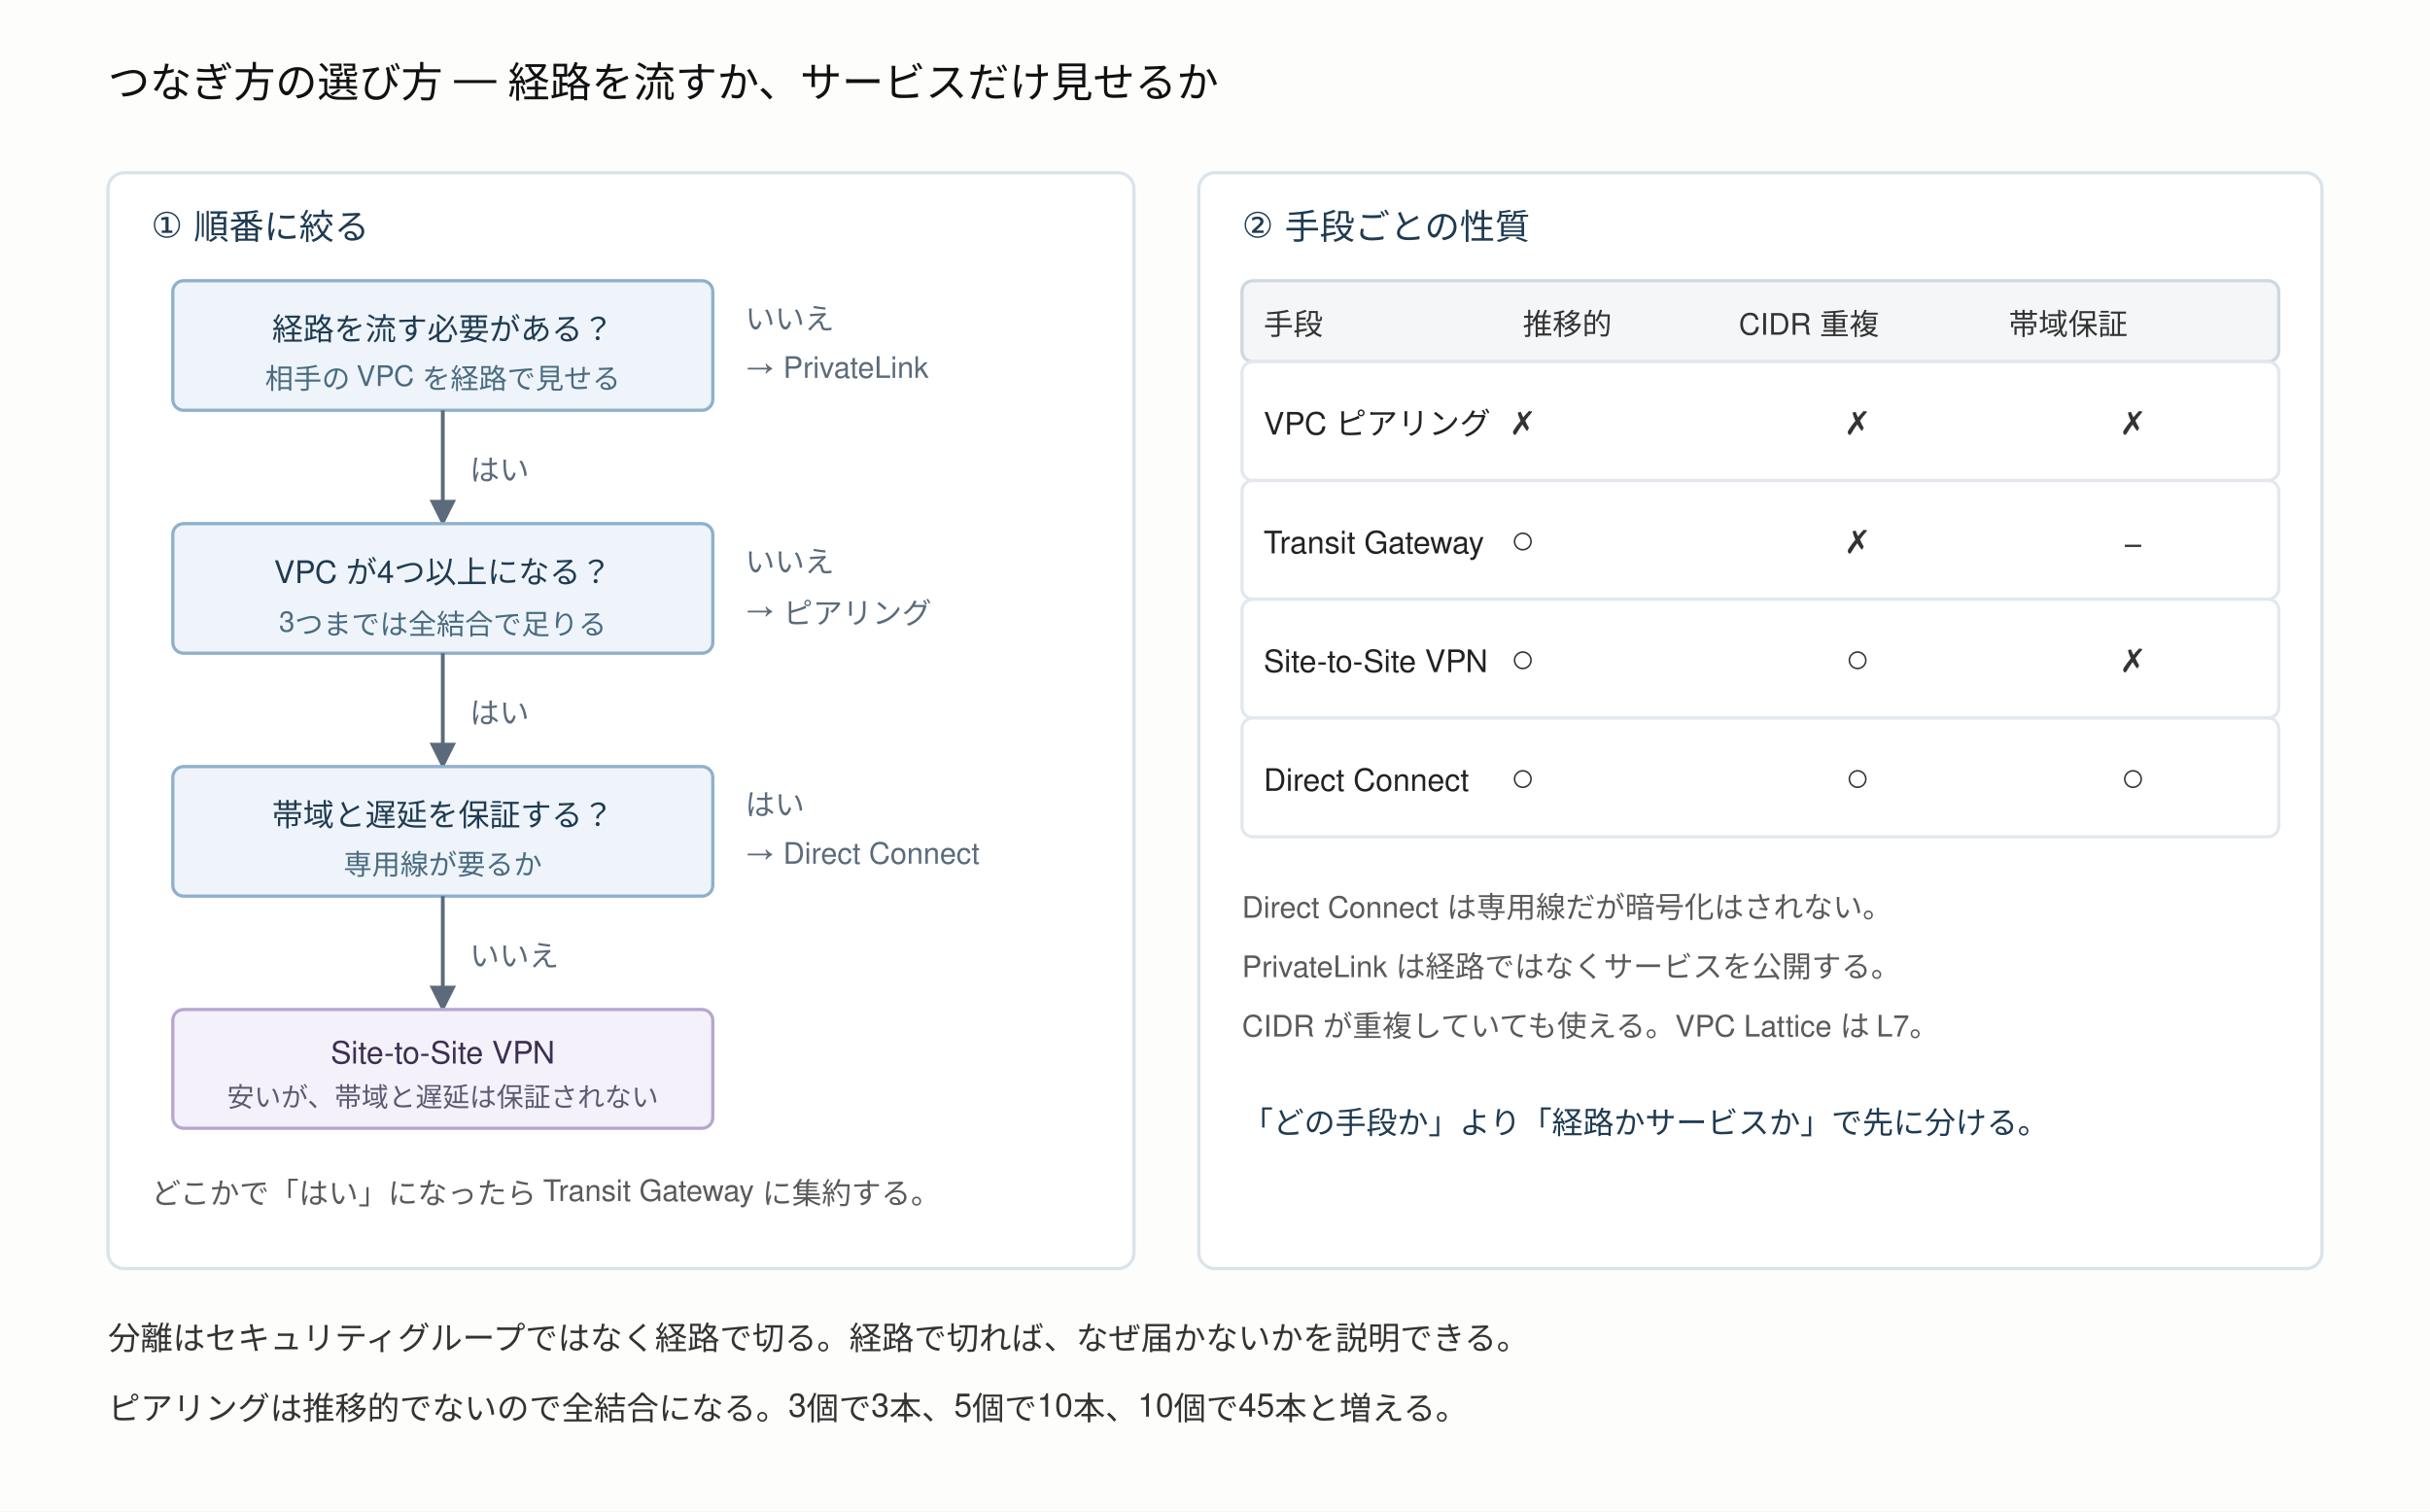
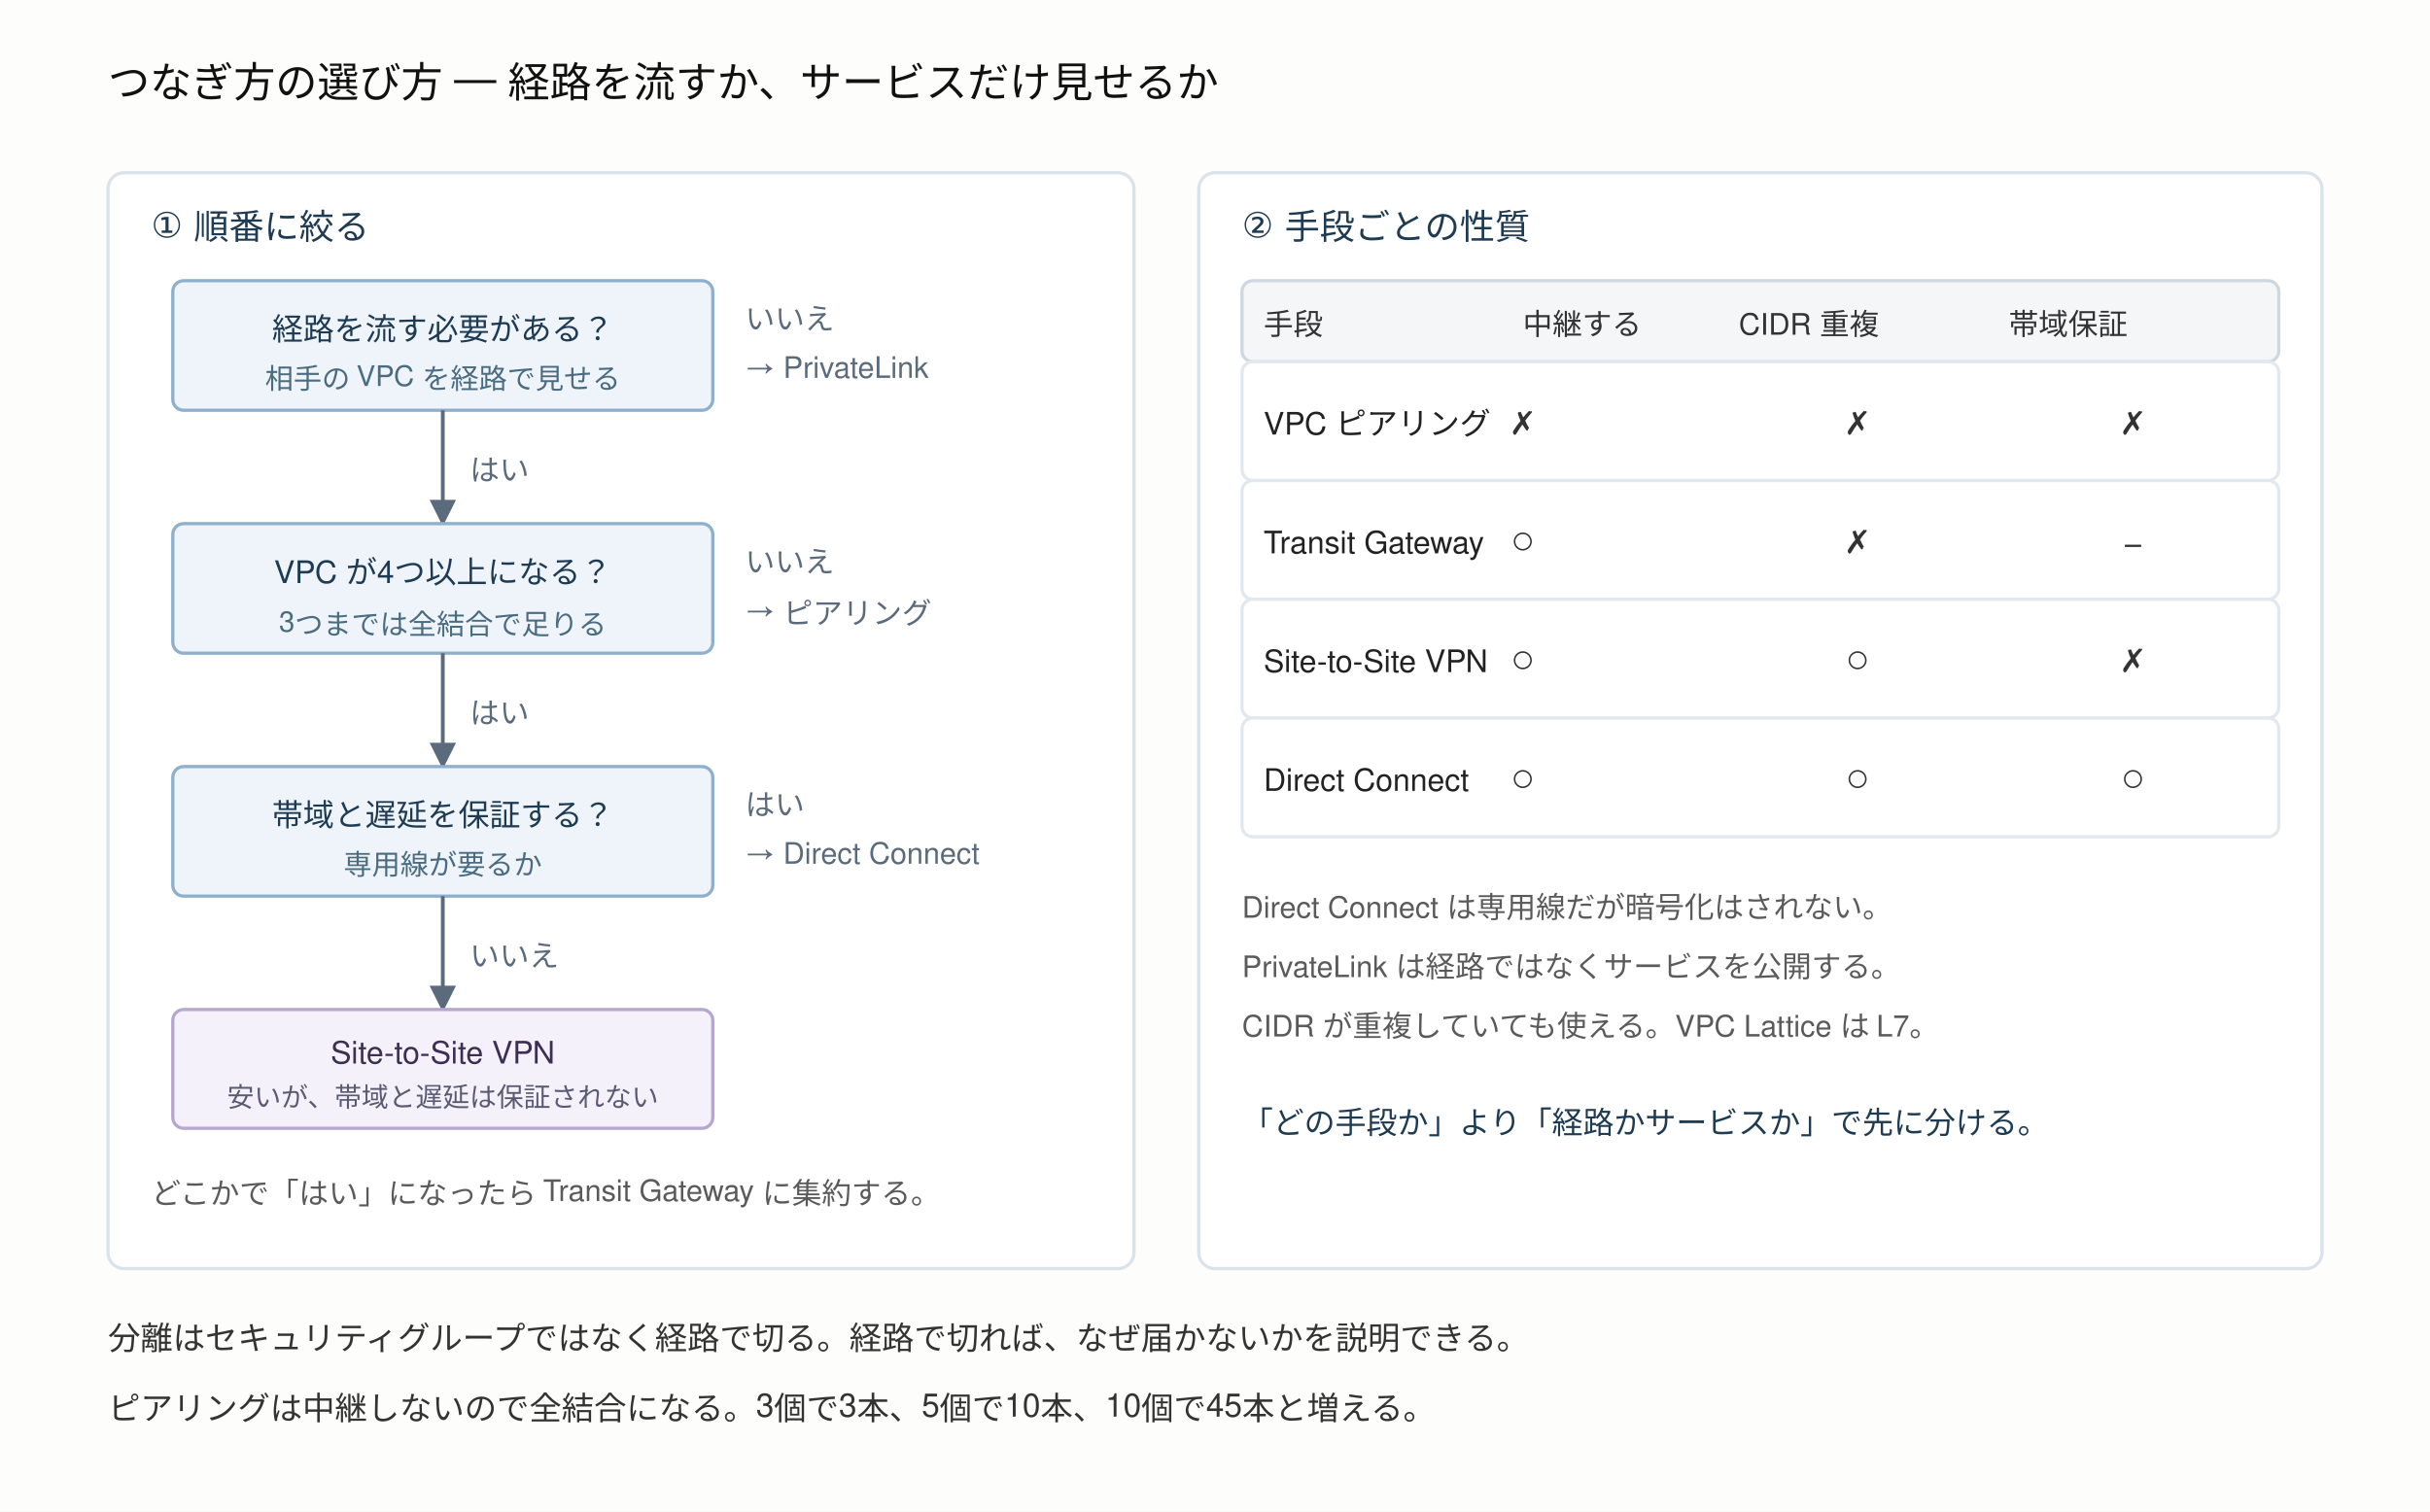
<svg xmlns="http://www.w3.org/2000/svg" width="900" height="560" viewBox="0 0 900 560" font-family="Noto Sans JP,Helvetica,sans-serif">
  <defs>
    <marker id="ah" viewBox="0 0 10 10" refX="9" refY="5" markerWidth="7" markerHeight="7" orient="auto-start-reverse">
      <path d="M 0 0 L 10 5 L 0 10 z" fill="#5b6b7b" />
    </marker>
  </defs>
  <rect width="900" height="560" fill="#fdfdfb" />
  <text x="40" y="36" font-size="15.5" fill="#111" text-anchor="start">つなぎ方の選び方 — 経路を流すか、サービスだけ見せるか</text>
  <rect x="40" y="64" width="380" height="406" rx="6" fill="#ffffff" stroke="#dbe3ea" stroke-width="1.2" />
  <text x="56" y="88" font-size="13" fill="#1f3b52" text-anchor="start">① 順番に絞る</text>
  <rect x="64" y="104" width="200" height="48" rx="4" fill="#eef4fa" stroke="#8fb0cc" stroke-width="1.2" />
  <text x="164" y="126" font-size="11.5" fill="#1f3b52" text-anchor="middle">経路を流す必要がある？</text>
  <text x="164" y="144" font-size="10.5" fill="#4a6b80" text-anchor="middle">相手の VPC を経路で見せる</text>
  <text x="276" y="122" font-size="11" fill="#5b6b7b" text-anchor="start">いいえ</text>
  <text x="276" y="140" font-size="11" fill="#5b6b7b" text-anchor="start">→ PrivateLink</text>
  <line x1="164" y1="152" x2="164" y2="194" stroke="#5b6b7b" stroke-width="1.4" marker-end="url(#ah)" />
  <text x="174" y="178" font-size="11" fill="#5b6b7b" text-anchor="start">はい</text>
  <rect x="64" y="194" width="200" height="48" rx="4" fill="#eef4fa" stroke="#8fb0cc" stroke-width="1.2" />
  <text x="164" y="216" font-size="11.5" fill="#1f3b52" text-anchor="middle">VPC が4つ以上になる？</text>
  <text x="164" y="234" font-size="10.5" fill="#4a6b80" text-anchor="middle">3つまでは全結合で足りる</text>
  <text x="276" y="212" font-size="11" fill="#5b6b7b" text-anchor="start">いいえ</text>
  <text x="276" y="230" font-size="11" fill="#5b6b7b" text-anchor="start">→ ピアリング</text>
  <line x1="164" y1="242" x2="164" y2="284" stroke="#5b6b7b" stroke-width="1.4" marker-end="url(#ah)" />
  <text x="174" y="268" font-size="11" fill="#5b6b7b" text-anchor="start">はい</text>
  <rect x="64" y="284" width="200" height="48" rx="4" fill="#eef4fa" stroke="#8fb0cc" stroke-width="1.2" />
  <text x="164" y="306" font-size="11.5" fill="#1f3b52" text-anchor="middle">帯域と遅延を保証する？</text>
  <text x="164" y="324" font-size="10.5" fill="#4a6b80" text-anchor="middle">専用線が要るか</text>
  <text x="276" y="302" font-size="11" fill="#5b6b7b" text-anchor="start">はい</text>
  <text x="276" y="320" font-size="11" fill="#5b6b7b" text-anchor="start">→ Direct Connect</text>
  <line x1="164" y1="332" x2="164" y2="374" stroke="#5b6b7b" stroke-width="1.4" marker-end="url(#ah)" />
  <text x="174" y="358" font-size="11" fill="#5b6b7b" text-anchor="start">いいえ</text>
  <rect x="64" y="374" width="200" height="44" rx="4" fill="#f4f1fa" stroke="#b6a7cf" stroke-width="1.2" />
  <text x="164" y="394" font-size="11.5" fill="#3c2f52" text-anchor="middle">Site-to-Site VPN</text>
  <text x="164" y="410" font-size="10" fill="#5a5a72" text-anchor="middle">安いが、帯域と遅延は保証されない</text>
  <text x="56" y="446" font-size="11" fill="#5a5a5a" text-anchor="start">どこかで「はい」になったら Transit Gateway に集約する。</text>
  <rect x="444" y="64" width="416" height="406" rx="6" fill="#ffffff" stroke="#dbe3ea" stroke-width="1.2" />
  <text x="460" y="88" font-size="13" fill="#1f3b52" text-anchor="start">② 手段ごとの性質</text>
  <rect x="460" y="104" width="384" height="30" rx="4" fill="#f4f6f8" stroke="#cfd8df" stroke-width="1.2" />
  <text x="468" y="124" font-size="11" fill="#333" text-anchor="start">手段</text>
-   <text x="564" y="124" font-size="11" fill="#333" text-anchor="start">推移的</text>
+   <text x="564" y="124" font-size="11" fill="#333" text-anchor="start">中継する</text>
  <text x="644" y="124" font-size="11" fill="#333" text-anchor="start">CIDR 重複</text>
  <text x="744" y="124" font-size="11" fill="#333" text-anchor="start">帯域保証</text>
  <rect x="460" y="134" width="384" height="44" rx="4" fill="#ffffff" stroke="#e2e8ed" stroke-width="1.2" />
  <text x="468" y="161" font-size="11.5" fill="#222" text-anchor="start">VPC ピアリング</text>
  <text x="564" y="161" font-size="12" fill="#333" text-anchor="middle">✗</text>
  <text x="688" y="161" font-size="12" fill="#333" text-anchor="middle">✗</text>
  <text x="790" y="161" font-size="12" fill="#333" text-anchor="middle">✗</text>
  <rect x="460" y="178" width="384" height="44" rx="4" fill="#ffffff" stroke="#e2e8ed" stroke-width="1.2" />
  <text x="468" y="205" font-size="11.5" fill="#222" text-anchor="start">Transit Gateway</text>
  <text x="564" y="205" font-size="12" fill="#333" text-anchor="middle">○</text>
  <text x="688" y="205" font-size="12" fill="#333" text-anchor="middle">✗</text>
  <text x="790" y="205" font-size="12" fill="#333" text-anchor="middle">−</text>
  <rect x="460" y="222" width="384" height="44" rx="4" fill="#ffffff" stroke="#e2e8ed" stroke-width="1.2" />
  <text x="468" y="249" font-size="11.5" fill="#222" text-anchor="start">Site-to-Site VPN</text>
  <text x="564" y="249" font-size="12" fill="#333" text-anchor="middle">○</text>
  <text x="688" y="249" font-size="12" fill="#333" text-anchor="middle">○</text>
  <text x="790" y="249" font-size="12" fill="#333" text-anchor="middle">✗</text>
  <rect x="460" y="266" width="384" height="44" rx="4" fill="#ffffff" stroke="#e2e8ed" stroke-width="1.2" />
  <text x="468" y="293" font-size="11.5" fill="#222" text-anchor="start">Direct Connect</text>
  <text x="564" y="293" font-size="12" fill="#333" text-anchor="middle">○</text>
  <text x="688" y="293" font-size="12" fill="#333" text-anchor="middle">○</text>
  <text x="790" y="293" font-size="12" fill="#333" text-anchor="middle">○</text>
  <text x="460" y="340" font-size="11" fill="#5a5a5a" text-anchor="start">Direct Connect は専用線だが暗号化はされない。</text>
  <text x="460" y="362" font-size="11" fill="#5a5a5a" text-anchor="start">PrivateLink は経路ではなくサービスを公開する。</text>
  <text x="460" y="384" font-size="11" fill="#5a5a5a" text-anchor="start">CIDR が重複していても使える。VPC Lattice は L7。</text>
  <text x="460" y="420" font-size="11.5" fill="#1f3b52" text-anchor="start">「どの手段か」より「経路かサービスか」で先に分ける。</text>
  <text x="40" y="500" font-size="12" fill="#333" text-anchor="start">分離はセキュリティグループではなく経路で切る。経路で切れば、なぜ届かないかを説明できる。</text>
-   <text x="40" y="526" font-size="12" fill="#333" text-anchor="start">ピアリングは推移的でないので全結合になる。3個で3本、5個で10本、10個で45本と増える。</text>
+   <text x="40" y="526" font-size="12" fill="#333" text-anchor="start">ピアリングは中継しないので全結合になる。3個で3本、5個で10本、10個で45本と増える。</text>
</svg>
